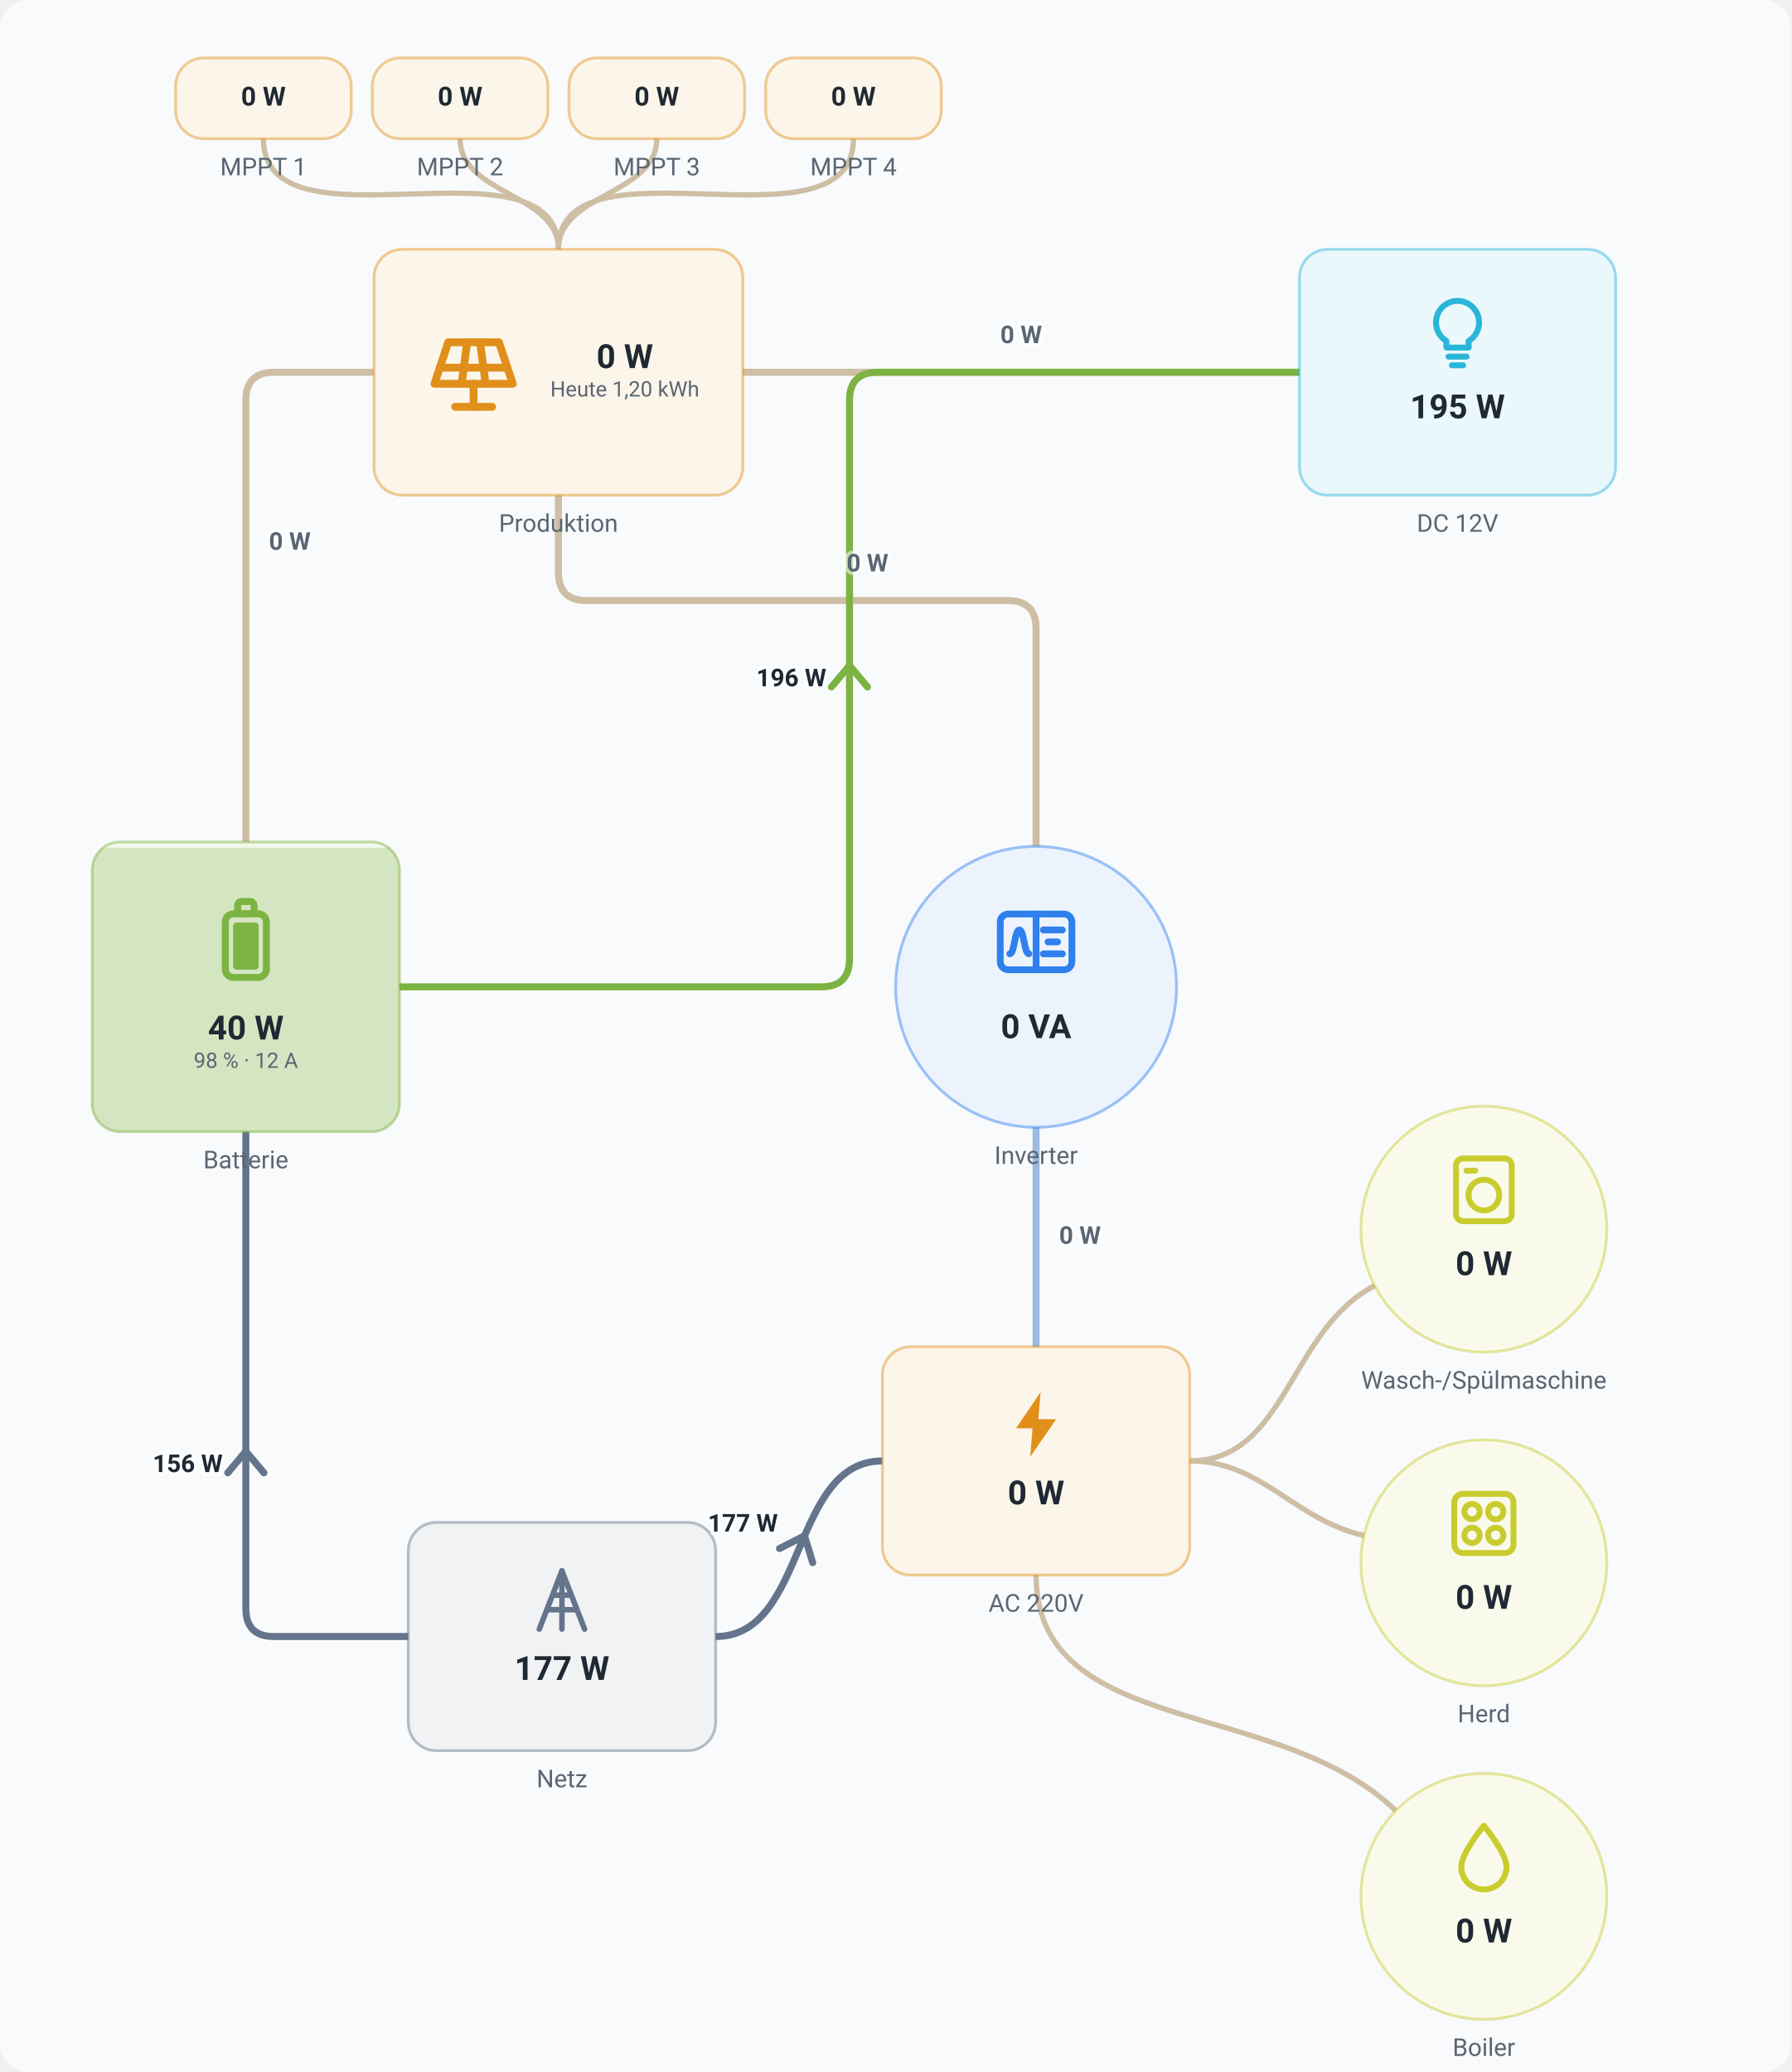
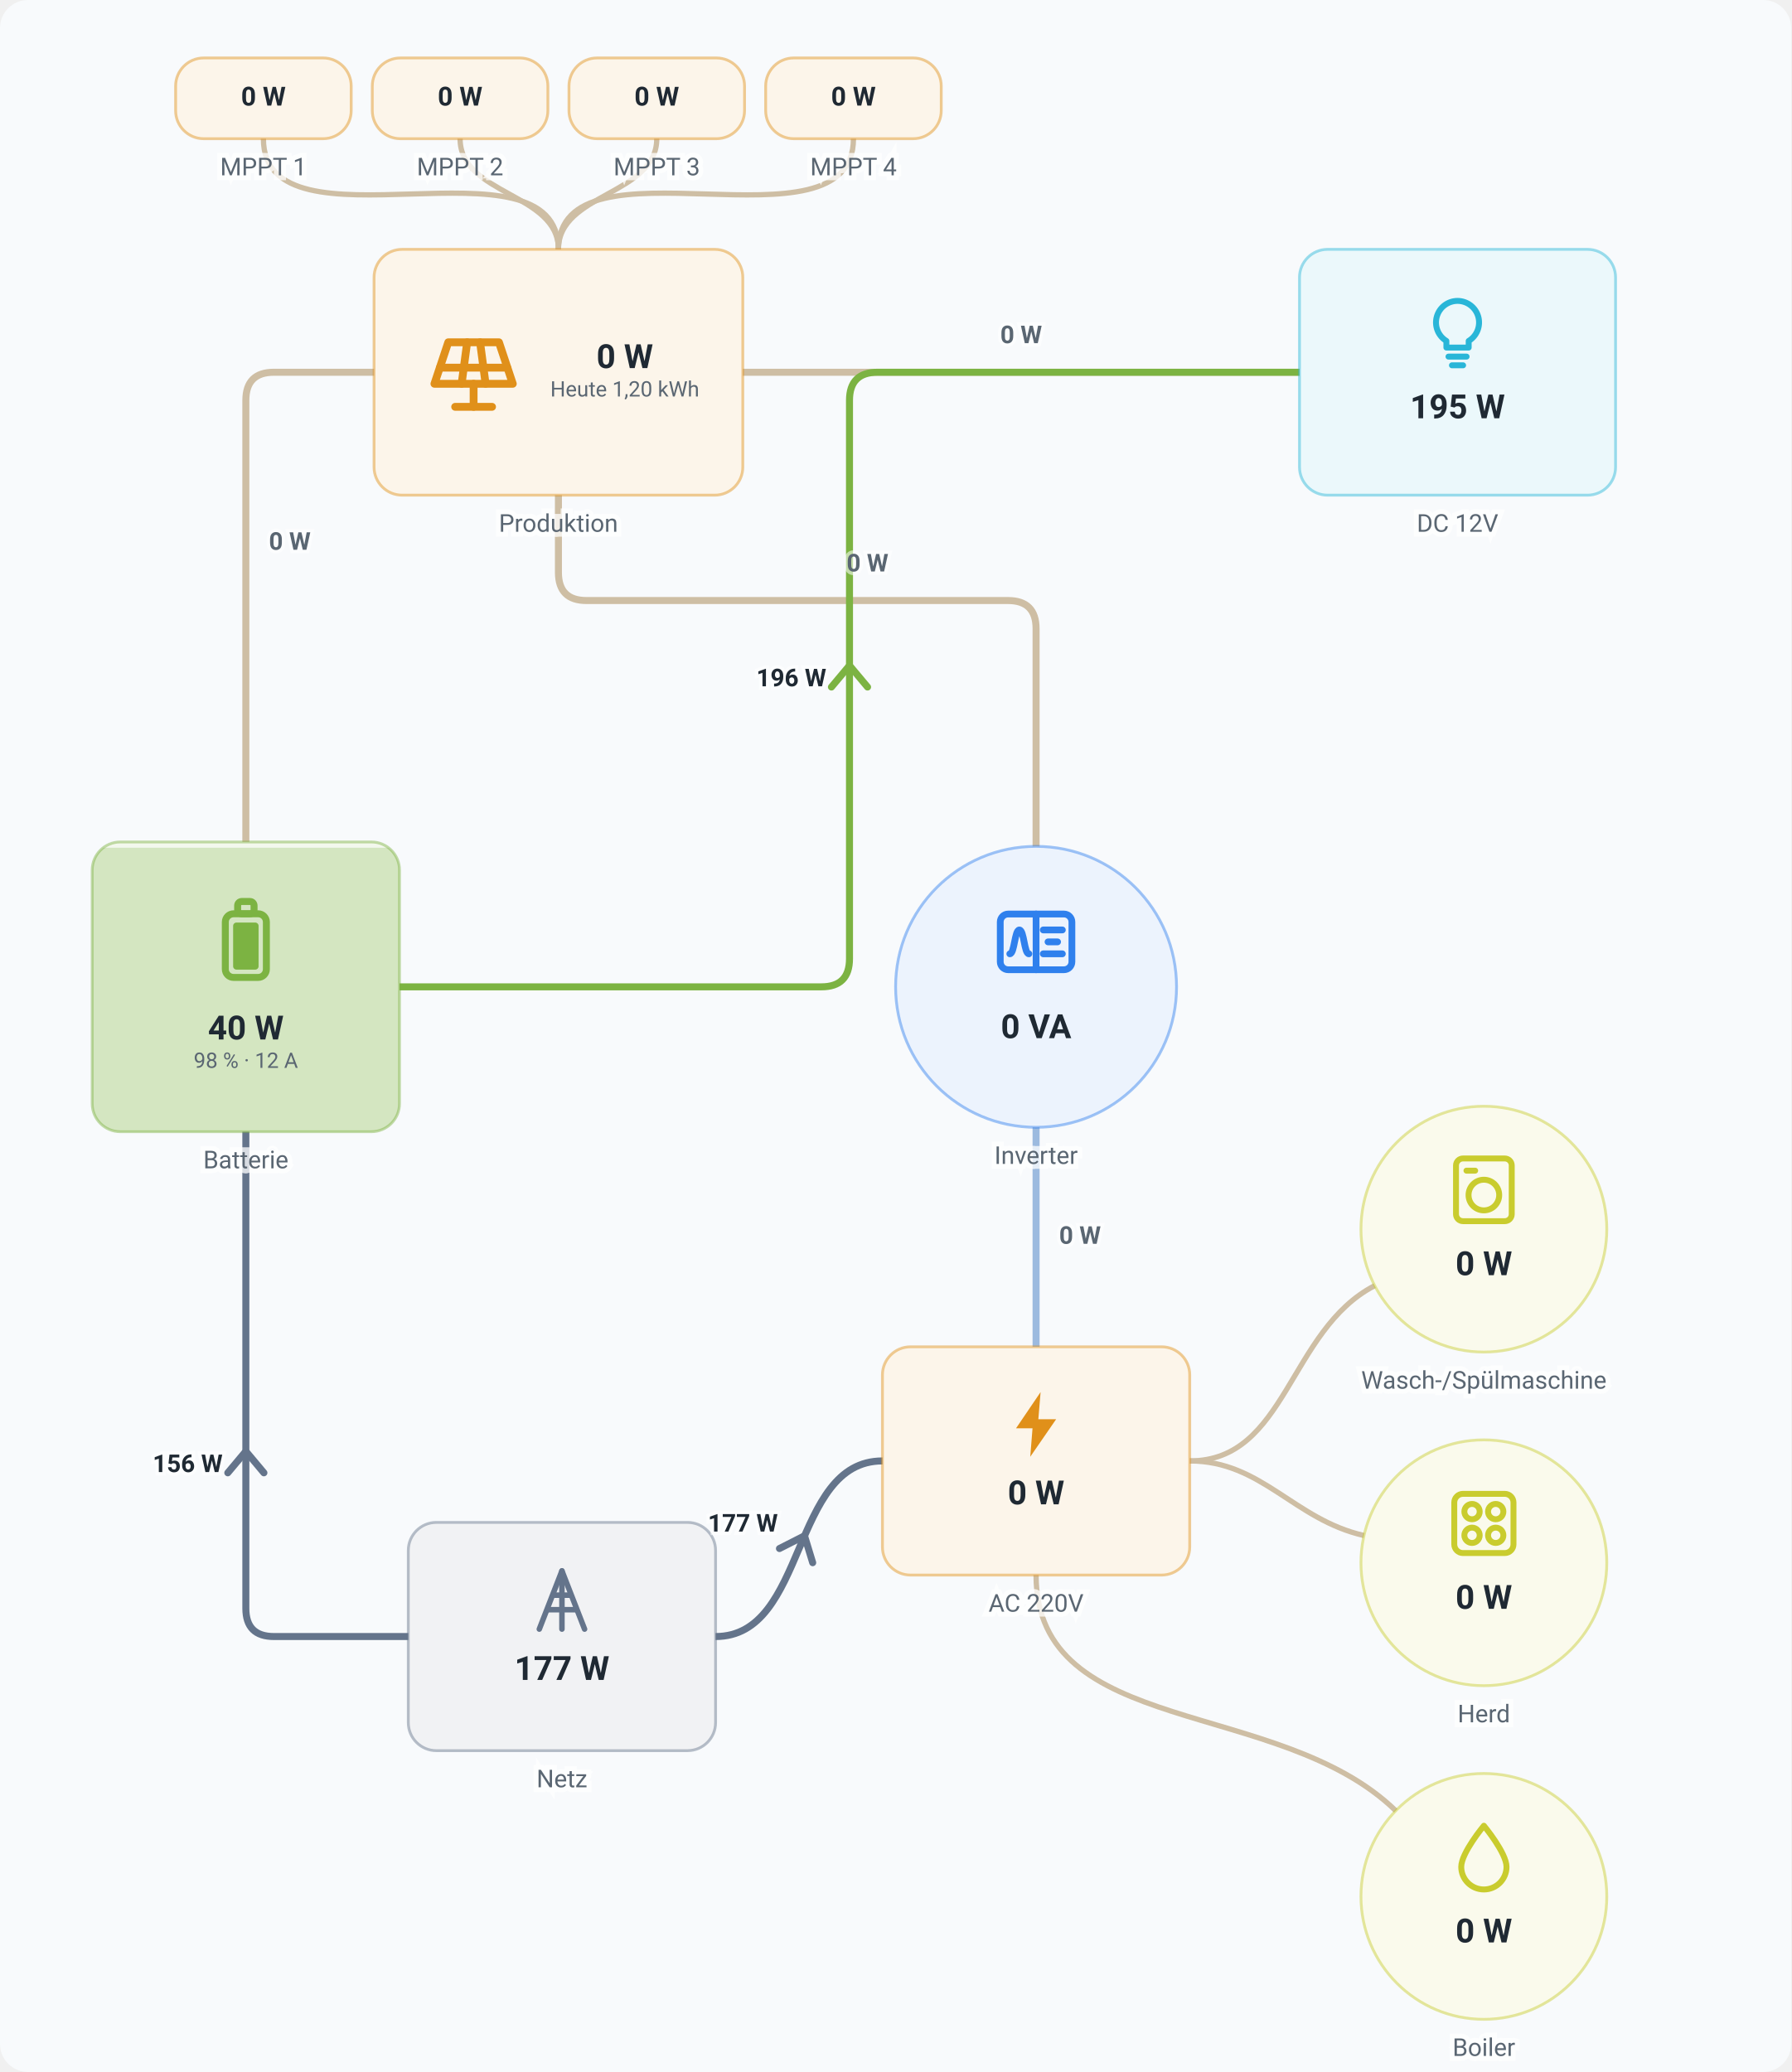
<svg xmlns="http://www.w3.org/2000/svg" font-family="system-ui, -apple-system, 'Segoe UI', Roboto, 'Helvetica Neue', Arial, sans-serif" class="ef-root ef-paused" viewBox="0 0 1020 1180" preserveAspectRatio="xMidYMid meet">
  <style>
.ef-root { display: block; width: 100%; height: 100%; }
.ef-dots {
    animation-name: ef-flow;
    animation-duration: var(--ef-dur, 1s);
    animation-timing-function: linear;
    animation-iteration-count: infinite;
}
.ef-paused .ef-dots { animation-play-state: paused; }
.ef-clickable { cursor: pointer; }
.ef-blink { animation: ef-blink 1.2s ease-in-out infinite; }
.ef-paused .ef-blink { animation-play-state: paused; }
@keyframes ef-blink { 50% { opacity: 0.35; } }
.ef-node-hit { fill: transparent; stroke: none; }
@keyframes ef-flow { to { stroke-dashoffset: var(--ef-shift, -26px); } }
@media (prefers-reduced-motion: reduce) {
    .ef-dots { animation-name: none; }
    .ef-blink { animation-name: none; }
}
</style>
  <rect x="0" y="0" width="1020" height="1180" rx="16" fill="#F8FAFC" />
  <g class="ef-edges">
    <g>
      <path d="M150 79 C150 147.18 318 73.82 318 142" fill="none" stroke="rgb(206, 190, 164)" stroke-width="3" stroke-linecap="round" />
    </g>
    <g>
      <path d="M262 79 C262 111.03 318 109.97 318 142" fill="none" stroke="rgb(206, 190, 164)" stroke-width="3" stroke-linecap="round" />
    </g>
    <g>
      <path d="M374 79 C374 111.03 318 109.97 318 142" fill="none" stroke="rgb(206, 190, 164)" stroke-width="3" stroke-linecap="round" />
    </g>
    <g>
      <path d="M486 79 C486 147.18 318 73.82 318 142" fill="none" stroke="rgb(206, 190, 164)" stroke-width="3" stroke-linecap="round" />
    </g>
    <g>
      <path d="M423 212 L740 212" fill="none" stroke="rgb(206, 190, 164)" stroke-width="4" stroke-linecap="round" />
    </g>
    <g>
      <path d="M213 212 L156 212 Q140 212 140 228 L140 479.5" fill="none" stroke="rgb(206, 190, 164)" stroke-width="4" stroke-linecap="round" />
    </g>
    <g>
      <path d="M318 282 L318 326 Q318 342 334 342 L574 342 Q590 342 590 358 L590 482" fill="none" stroke="rgb(206, 190, 164)" stroke-width="4" stroke-linecap="round" />
    </g>
    <g>
      <path d="M227.5 562 L467.75 562 Q483.75 562 483.75 546 L483.75 228 Q483.75 212 499.75 212 L740 212" fill="none" stroke="#7CB342" stroke-width="4" stroke-linecap="round" />
      <path d="M494.03 391.26 L483.75 379 L473.47 391.26" fill="none" stroke="#7CB342" stroke-width="4" stroke-linecap="round" stroke-linejoin="round" />
    </g>
    <g>
      <path d="M232.5 932 L156 932 Q140 932 140 916 L140 644.5" fill="none" stroke="#64748B" stroke-width="4" stroke-linecap="round" />
      <path d="M150.28 838.76 L140 826.5 L129.72 838.76" fill="none" stroke="#64748B" stroke-width="4" stroke-linecap="round" stroke-linejoin="round" />
    </g>
    <g>
      <path d="M407.5 932 C459.91 932 450.09 832 502.5 832" fill="none" stroke="#64748B" stroke-width="4" stroke-linecap="round" />
      <path d="M462.79 889.95 L458.13 874.64 L443.87 881.89" fill="none" stroke="#64748B" stroke-width="4" stroke-linecap="round" stroke-linejoin="round" />
    </g>
    <g>
      <path d="M590 642 C590 689.5 590 719.5 590 767" fill="none" stroke="rgb(156, 186, 223)" stroke-width="4" stroke-linecap="round" />
    </g>
    <g>
      <path d="M677.5 832 C732.65 832 733.86 757.53 782.84 732.18" fill="none" stroke="rgb(206, 190, 164)" stroke-width="3" stroke-linecap="round" />
    </g>
    <g>
      <path d="M677.5 832 C718.52 832 736.74 865.38 776.74 874.47" fill="none" stroke="rgb(206, 190, 164)" stroke-width="3" stroke-linecap="round" />
    </g>
    <g>
      <path d="M590 897 C590 990.05 728.11 966.32 794.82 1031.2" fill="none" stroke="rgb(206, 190, 164)" stroke-width="3" stroke-linecap="round" />
    </g>
  </g>
  <g class="ef-nodes">
    <g>
      <rect x="100" y="33" width="100" height="46" rx="16" fill="#FFFFFF" />
      <rect x="100" y="33" width="100" height="46" rx="16" fill="rgba(224, 144, 26, 0.09)" />
      <rect x="100" y="33" width="100" height="46" rx="16" fill="none" stroke="rgba(224, 144, 26, 0.45)" stroke-width="1.6" />
      <text x="150" y="56" text-anchor="middle" dominant-baseline="middle" font-size="15" font-weight="700" fill="#1F2933" style="user-select:none">0 W</text>
-       <text x="150" y="96" text-anchor="middle" dominant-baseline="middle" font-size="14" fill="#5A6672" style="user-select:none">MPPT 1</text>
+       <text x="150" y="96" text-anchor="middle" dominant-baseline="middle" font-size="14" fill="#5A6672" stroke="#fff" stroke-width="5.6" stroke-opacity="0.75" paint-order="stroke" style="user-select:none">MPPT 1</text>
    </g>
    <g>
      <rect x="212" y="33" width="100" height="46" rx="16" fill="#FFFFFF" />
      <rect x="212" y="33" width="100" height="46" rx="16" fill="rgba(224, 144, 26, 0.09)" />
      <rect x="212" y="33" width="100" height="46" rx="16" fill="none" stroke="rgba(224, 144, 26, 0.45)" stroke-width="1.6" />
      <text x="262" y="56" text-anchor="middle" dominant-baseline="middle" font-size="15" font-weight="700" fill="#1F2933" style="user-select:none">0 W</text>
-       <text x="262" y="96" text-anchor="middle" dominant-baseline="middle" font-size="14" fill="#5A6672" style="user-select:none">MPPT 2</text>
+       <text x="262" y="96" text-anchor="middle" dominant-baseline="middle" font-size="14" fill="#5A6672" stroke="#fff" stroke-width="5.6" stroke-opacity="0.75" paint-order="stroke" style="user-select:none">MPPT 2</text>
    </g>
    <g>
      <rect x="324" y="33" width="100" height="46" rx="16" fill="#FFFFFF" />
      <rect x="324" y="33" width="100" height="46" rx="16" fill="rgba(224, 144, 26, 0.09)" />
      <rect x="324" y="33" width="100" height="46" rx="16" fill="none" stroke="rgba(224, 144, 26, 0.45)" stroke-width="1.6" />
      <text x="374" y="56" text-anchor="middle" dominant-baseline="middle" font-size="15" font-weight="700" fill="#1F2933" style="user-select:none">0 W</text>
-       <text x="374" y="96" text-anchor="middle" dominant-baseline="middle" font-size="14" fill="#5A6672" style="user-select:none">MPPT 3</text>
+       <text x="374" y="96" text-anchor="middle" dominant-baseline="middle" font-size="14" fill="#5A6672" stroke="#fff" stroke-width="5.6" stroke-opacity="0.75" paint-order="stroke" style="user-select:none">MPPT 3</text>
    </g>
    <g>
      <rect x="436" y="33" width="100" height="46" rx="16" fill="#FFFFFF" />
      <rect x="436" y="33" width="100" height="46" rx="16" fill="rgba(224, 144, 26, 0.09)" />
      <rect x="436" y="33" width="100" height="46" rx="16" fill="none" stroke="rgba(224, 144, 26, 0.45)" stroke-width="1.6" />
      <text x="486" y="56" text-anchor="middle" dominant-baseline="middle" font-size="15" font-weight="700" fill="#1F2933" style="user-select:none">0 W</text>
-       <text x="486" y="96" text-anchor="middle" dominant-baseline="middle" font-size="14" fill="#5A6672" style="user-select:none">MPPT 4</text>
+       <text x="486" y="96" text-anchor="middle" dominant-baseline="middle" font-size="14" fill="#5A6672" stroke="#fff" stroke-width="5.6" stroke-opacity="0.75" paint-order="stroke" style="user-select:none">MPPT 4</text>
    </g>
    <g>
      <rect x="213" y="142" width="210" height="140" rx="16" fill="#FFFFFF" />
      <rect x="213" y="142" width="210" height="140" rx="16" fill="rgba(224, 144, 26, 0.09)" />
      <rect x="213" y="142" width="210" height="140" rx="16" fill="none" stroke="rgba(224, 144, 26, 0.45)" stroke-width="1.6" />
      <g transform="translate(238.2 180.5) scale(2.625)" fill="none" stroke="#E0901A" stroke-width="1.7" stroke-linecap="round" stroke-linejoin="round">
        <path d="M3.5 14.5 L6.5 5.5 H17.5 L20.5 14.5 Z" />
        <path d="M4.7 11 H19.3" />
        <path d="M10.6 5.5 L9.4 14.5" />
        <path d="M13.4 5.5 L14.6 14.5" />
        <path d="M12 14.5 V19.5" />
        <path d="M8 19.5 H16" />
      </g>
      <text x="355.8" y="204.4" text-anchor="middle" dominant-baseline="middle" font-size="19" font-weight="700" fill="#1F2933" style="user-select:none">0 W</text>
      <text x="355.8" y="222.45" text-anchor="middle" dominant-baseline="middle" font-size="12.16" fill="#5A6672" style="user-select:none">Heute 1,20 kWh</text>
-       <text x="318" y="299" text-anchor="middle" dominant-baseline="middle" font-size="14" fill="#5A6672" style="user-select:none">Produktion</text>
+       <text x="318" y="299" text-anchor="middle" dominant-baseline="middle" font-size="14" fill="#5A6672" stroke="#fff" stroke-width="5.6" stroke-opacity="0.75" paint-order="stroke" style="user-select:none">Produktion</text>
    </g>
    <g>
      <rect x="740" y="142" width="180" height="140" rx="16" fill="#FFFFFF" />
      <rect x="740" y="142" width="180" height="140" rx="16" fill="rgba(41, 182, 216, 0.09)" />
      <rect x="740" y="142" width="180" height="140" rx="16" fill="none" stroke="rgba(41, 182, 216, 0.45)" stroke-width="1.6" />
      <g transform="translate(806.2 165.8) scale(1.983333)" fill="none" stroke="#29B6D8" stroke-width="1.7" stroke-linecap="round" stroke-linejoin="round">
        <path d="M12 2.8 A6.2 6.2 0 0 1 15.2 14.3 V16.2 H8.8 V14.3 A6.2 6.2 0 0 1 12 2.8 Z" />
        <path d="M9.4 18.8 H14.6" />
        <path d="M10.4 21.3 H13.6" />
      </g>
      <text x="830" y="233" text-anchor="middle" dominant-baseline="middle" font-size="19" font-weight="700" fill="#1F2933" style="user-select:none">195 W</text>
-       <text x="830" y="299" text-anchor="middle" dominant-baseline="middle" font-size="14" fill="#5A6672" style="user-select:none">DC 12V</text>
+       <text x="830" y="299" text-anchor="middle" dominant-baseline="middle" font-size="14" fill="#5A6672" stroke="#fff" stroke-width="5.6" stroke-opacity="0.75" paint-order="stroke" style="user-select:none">DC 12V</text>
    </g>
    <g>
      <rect x="52.5" y="479.5" width="175" height="165" rx="16" fill="#FFFFFF" />
      <rect x="52.5" y="479.5" width="175" height="165" rx="16" fill="rgba(124, 179, 66, 0.09)" />
      <clipPath id="ef-clip-_R_1nh_">
        <rect x="52.5" y="479.5" width="175" height="165" rx="16" />
      </clipPath>
      <g clip-path="url(#ef-clip-_R_1nh_)">
        <rect x="52.5" y="482.8" width="175" height="161.7" fill="rgba(124, 179, 66, 0.26)" />
      </g>
      <rect x="52.5" y="479.5" width="175" height="165" rx="16" fill="none" stroke="rgba(124, 179, 66, 0.45)" stroke-width="1.6" />
      <g transform="translate(111.95 507.55) scale(2.3375)" fill="none" stroke="#7CB342" stroke-width="1.7" stroke-linecap="round" stroke-linejoin="round">
        <rect x="7" y="5.5" width="10" height="15.5" rx="2" />
        <rect x="10" y="2.5" width="4" height="3" rx="1" />
        <rect x="8.9" y="7.634" width="6.2" height="11.466" rx="0.8" fill="#7CB342" stroke="none" />
      </g>
      <text x="140" y="586.75" text-anchor="middle" dominant-baseline="middle" font-size="19" font-weight="700" fill="#1F2933" style="user-select:none">40 W</text>
      <text x="140" y="604.8" text-anchor="middle" dominant-baseline="middle" font-size="12.16" fill="#5A6672" style="user-select:none">98 %  ·  12 A</text>
-       <text x="140" y="661.5" text-anchor="middle" dominant-baseline="middle" font-size="14" fill="#5A6672" style="user-select:none">Batterie</text>
+       <text x="140" y="661.5" text-anchor="middle" dominant-baseline="middle" font-size="14" fill="#5A6672" stroke="#fff" stroke-width="5.6" stroke-opacity="0.75" paint-order="stroke" style="user-select:none">Batterie</text>
    </g>
    <g class="ef-clickable">
      <ellipse cx="590" cy="562" rx="80" ry="80" fill="#FFFFFF" />
      <ellipse cx="590" cy="562" rx="80" ry="80" fill="rgba(47, 128, 237, 0.09)" />
      <ellipse cx="590" cy="562" rx="80" ry="80" fill="none" stroke="rgba(47, 128, 237, 0.45)" stroke-width="1.6" />
      <g transform="translate(562.8 509.2) scale(2.266667)" fill="none" stroke="#2F80ED" stroke-width="1.7" stroke-linecap="round" stroke-linejoin="round">
        <rect x="3" y="5" width="18" height="14" rx="2" />
        <path d="M12 5 V19" />
        <path d="M5.4 15 C6.6 15 6.6 9 7.8 9 C9 9 9 15 10.2 15" />
        <path d="M13.8 9 H18.6" />
        <path d="M13.8 15 H18.6" />
        <path d="M15 12 H17.4" />
      </g>
      <text x="590" y="586" text-anchor="middle" dominant-baseline="middle" font-size="19" font-weight="700" fill="#1F2933" style="user-select:none">0 VA</text>
-       <text x="590" y="659" text-anchor="middle" dominant-baseline="middle" font-size="14" fill="#5A6672" style="user-select:none">Inverter</text>
+       <text x="590" y="659" text-anchor="middle" dominant-baseline="middle" font-size="14" fill="#5A6672" stroke="#fff" stroke-width="5.6" stroke-opacity="0.75" paint-order="stroke" style="user-select:none">Inverter</text>
      <rect class="ef-node-hit" x="510" y="482" width="160" height="160" rx="80" />
    </g>
    <g>
      <rect x="502.5" y="767" width="175" height="130" rx="16" fill="#FFFFFF" />
      <rect x="502.5" y="767" width="175" height="130" rx="16" fill="rgba(224, 144, 26, 0.09)" />
      <rect x="502.5" y="767" width="175" height="130" rx="16" fill="none" stroke="rgba(224, 144, 26, 0.45)" stroke-width="1.6" />
      <g transform="translate(567.9 789.1) scale(1.841667)" fill="#E0901A" stroke="none" stroke-width="0" stroke-linecap="round" stroke-linejoin="round">
        <path d="M13.4 2 L5.8 13.2 H10.9 L10.2 22 L18.2 10.4 H12.7 Z" />
      </g>
      <text x="590" y="851.5" text-anchor="middle" dominant-baseline="middle" font-size="19" font-weight="700" fill="#1F2933" style="user-select:none">0 W</text>
-       <text x="590" y="914" text-anchor="middle" dominant-baseline="middle" font-size="14" fill="#5A6672" style="user-select:none">AC 220V</text>
+       <text x="590" y="914" text-anchor="middle" dominant-baseline="middle" font-size="14" fill="#5A6672" stroke="#fff" stroke-width="5.6" stroke-opacity="0.75" paint-order="stroke" style="user-select:none">AC 220V</text>
    </g>
    <g>
      <rect x="232.5" y="867" width="175" height="130" rx="16" fill="#FFFFFF" />
      <rect x="232.5" y="867" width="175" height="130" rx="16" fill="rgba(100, 116, 139, 0.09)" />
      <rect x="232.5" y="867" width="175" height="130" rx="16" fill="none" stroke="rgba(100, 116, 139, 0.45)" stroke-width="1.6" />
      <g transform="translate(297.9 889.1) scale(1.841667)" fill="none" stroke="#64748B" stroke-width="1.7" stroke-linecap="round" stroke-linejoin="round">
        <path d="M5 21 L12 3 L19 21" />
        <path d="M12 3 V21" />
        <path d="M7.6 15 H16.4" />
        <path d="M9.3 10.5 H14.7" />
      </g>
      <text x="320" y="951.5" text-anchor="middle" dominant-baseline="middle" font-size="19" font-weight="700" fill="#1F2933" style="user-select:none">177 W</text>
-       <text x="320" y="1014" text-anchor="middle" dominant-baseline="middle" font-size="14" fill="#5A6672" style="user-select:none">Netz</text>
+       <text x="320" y="1014" text-anchor="middle" dominant-baseline="middle" font-size="14" fill="#5A6672" stroke="#fff" stroke-width="5.6" stroke-opacity="0.75" paint-order="stroke" style="user-select:none">Netz</text>
    </g>
    <g>
      <ellipse cx="845" cy="700" rx="70" ry="70" fill="#FFFFFF" />
      <ellipse cx="845" cy="700" rx="70" ry="70" fill="rgba(201, 204, 46, 0.09)" />
      <ellipse cx="845" cy="700" rx="70" ry="70" fill="none" stroke="rgba(201, 204, 46, 0.45)" stroke-width="1.6" />
      <g transform="translate(821.2 653.8) scale(1.983333)" fill="none" stroke="#C9CC2E" stroke-width="1.7" stroke-linecap="round" stroke-linejoin="round">
        <rect x="4" y="3" width="16" height="18" rx="2" />
        <circle cx="12" cy="13.5" r="4.4" />
        <path d="M7 6.5 H9.5" />
      </g>
      <text x="845" y="721" text-anchor="middle" dominant-baseline="middle" font-size="19" font-weight="700" fill="#1F2933" style="user-select:none">0 W</text>
-       <text x="845" y="787" text-anchor="middle" dominant-baseline="middle" font-size="14" fill="#5A6672" style="user-select:none">Wasch-/Spülmaschine</text>
+       <text x="845" y="787" text-anchor="middle" dominant-baseline="middle" font-size="14" fill="#5A6672" stroke="#fff" stroke-width="5.6" stroke-opacity="0.75" paint-order="stroke" style="user-select:none">Wasch-/Spülmaschine</text>
    </g>
    <g>
      <ellipse cx="845" cy="890" rx="70" ry="70" fill="#FFFFFF" />
      <ellipse cx="845" cy="890" rx="70" ry="70" fill="rgba(201, 204, 46, 0.09)" />
      <ellipse cx="845" cy="890" rx="70" ry="70" fill="none" stroke="rgba(201, 204, 46, 0.45)" stroke-width="1.6" />
      <g transform="translate(821.2 843.8) scale(1.983333)" fill="none" stroke="#C9CC2E" stroke-width="1.7" stroke-linecap="round" stroke-linejoin="round">
        <rect x="3.5" y="3.5" width="17" height="17" rx="2.5" />
        <circle cx="8.6" cy="8.6" r="2.2" />
        <circle cx="15.4" cy="8.6" r="2.2" />
        <circle cx="8.6" cy="15.4" r="2.2" />
        <circle cx="15.4" cy="15.4" r="2.2" />
      </g>
      <text x="845" y="911" text-anchor="middle" dominant-baseline="middle" font-size="19" font-weight="700" fill="#1F2933" style="user-select:none">0 W</text>
-       <text x="845" y="977" text-anchor="middle" dominant-baseline="middle" font-size="14" fill="#5A6672" style="user-select:none">Herd</text>
+       <text x="845" y="977" text-anchor="middle" dominant-baseline="middle" font-size="14" fill="#5A6672" stroke="#fff" stroke-width="5.6" stroke-opacity="0.75" paint-order="stroke" style="user-select:none">Herd</text>
    </g>
    <g>
      <ellipse cx="845" cy="1080" rx="70" ry="70" fill="#FFFFFF" />
      <ellipse cx="845" cy="1080" rx="70" ry="70" fill="rgba(201, 204, 46, 0.09)" />
      <ellipse cx="845" cy="1080" rx="70" ry="70" fill="none" stroke="rgba(201, 204, 46, 0.45)" stroke-width="1.6" />
      <g transform="translate(821.2 1033.8) scale(1.983333)" fill="none" stroke="#C9CC2E" stroke-width="1.7" stroke-linecap="round" stroke-linejoin="round">
        <path d="M12 3 C12 3 5.5 10.8 5.5 14.8 A6.5 6.5 0 0 0 18.5 14.8 C18.5 10.8 12 3 12 3 Z" />
      </g>
      <text x="845" y="1101" text-anchor="middle" dominant-baseline="middle" font-size="19" font-weight="700" fill="#1F2933" style="user-select:none">0 W</text>
-       <text x="845" y="1167" text-anchor="middle" dominant-baseline="middle" font-size="14" fill="#5A6672" style="user-select:none">Boiler</text>
+       <text x="845" y="1167" text-anchor="middle" dominant-baseline="middle" font-size="14" fill="#5A6672" stroke="#fff" stroke-width="5.6" stroke-opacity="0.75" paint-order="stroke" style="user-select:none">Boiler</text>
    </g>
  </g>
  <g class="ef-edge-labels">
    <text x="581.5" y="191.6" text-anchor="middle" dominant-baseline="middle" font-size="14" font-weight="600" fill="#5A6672" stroke="#fff" stroke-width="3.92" stroke-opacity="0.55" paint-order="stroke" style="pointer-events:none;user-select:none">0 W</text>
    <text x="165.02" y="309.25" text-anchor="middle" dominant-baseline="middle" font-size="14" font-weight="600" fill="#5A6672" stroke="#fff" stroke-width="3.92" stroke-opacity="0.55" paint-order="stroke" style="pointer-events:none;user-select:none">0 W</text>
    <text x="494" y="321.6" text-anchor="middle" dominant-baseline="middle" font-size="14" font-weight="600" fill="#5A6672" stroke="#fff" stroke-width="3.92" stroke-opacity="0.55" paint-order="stroke" style="pointer-events:none;user-select:none">0 W</text>
    <text x="450.61" y="387" text-anchor="middle" dominant-baseline="middle" font-size="14" font-weight="600" fill="#1F2933" stroke="#fff" stroke-width="3.92" stroke-opacity="0.55" paint-order="stroke" style="pointer-events:none;user-select:none">196 W</text>
    <text x="106.86" y="834.5" text-anchor="middle" dominant-baseline="middle" font-size="14" font-weight="600" fill="#1F2933" stroke="#fff" stroke-width="3.92" stroke-opacity="0.55" paint-order="stroke" style="pointer-events:none;user-select:none">156 W</text>
    <text x="423.037" y="868.388" text-anchor="middle" dominant-baseline="middle" font-size="14" font-weight="600" fill="#1F2933" stroke="#fff" stroke-width="3.92" stroke-opacity="0.55" paint-order="stroke" style="pointer-events:none;user-select:none">177 W</text>
    <text x="615.02" y="704.5" text-anchor="middle" dominant-baseline="middle" font-size="14" font-weight="600" fill="#5A6672" stroke="#fff" stroke-width="3.92" stroke-opacity="0.55" paint-order="stroke" style="pointer-events:none;user-select:none">0 W</text>
  </g>
</svg>
